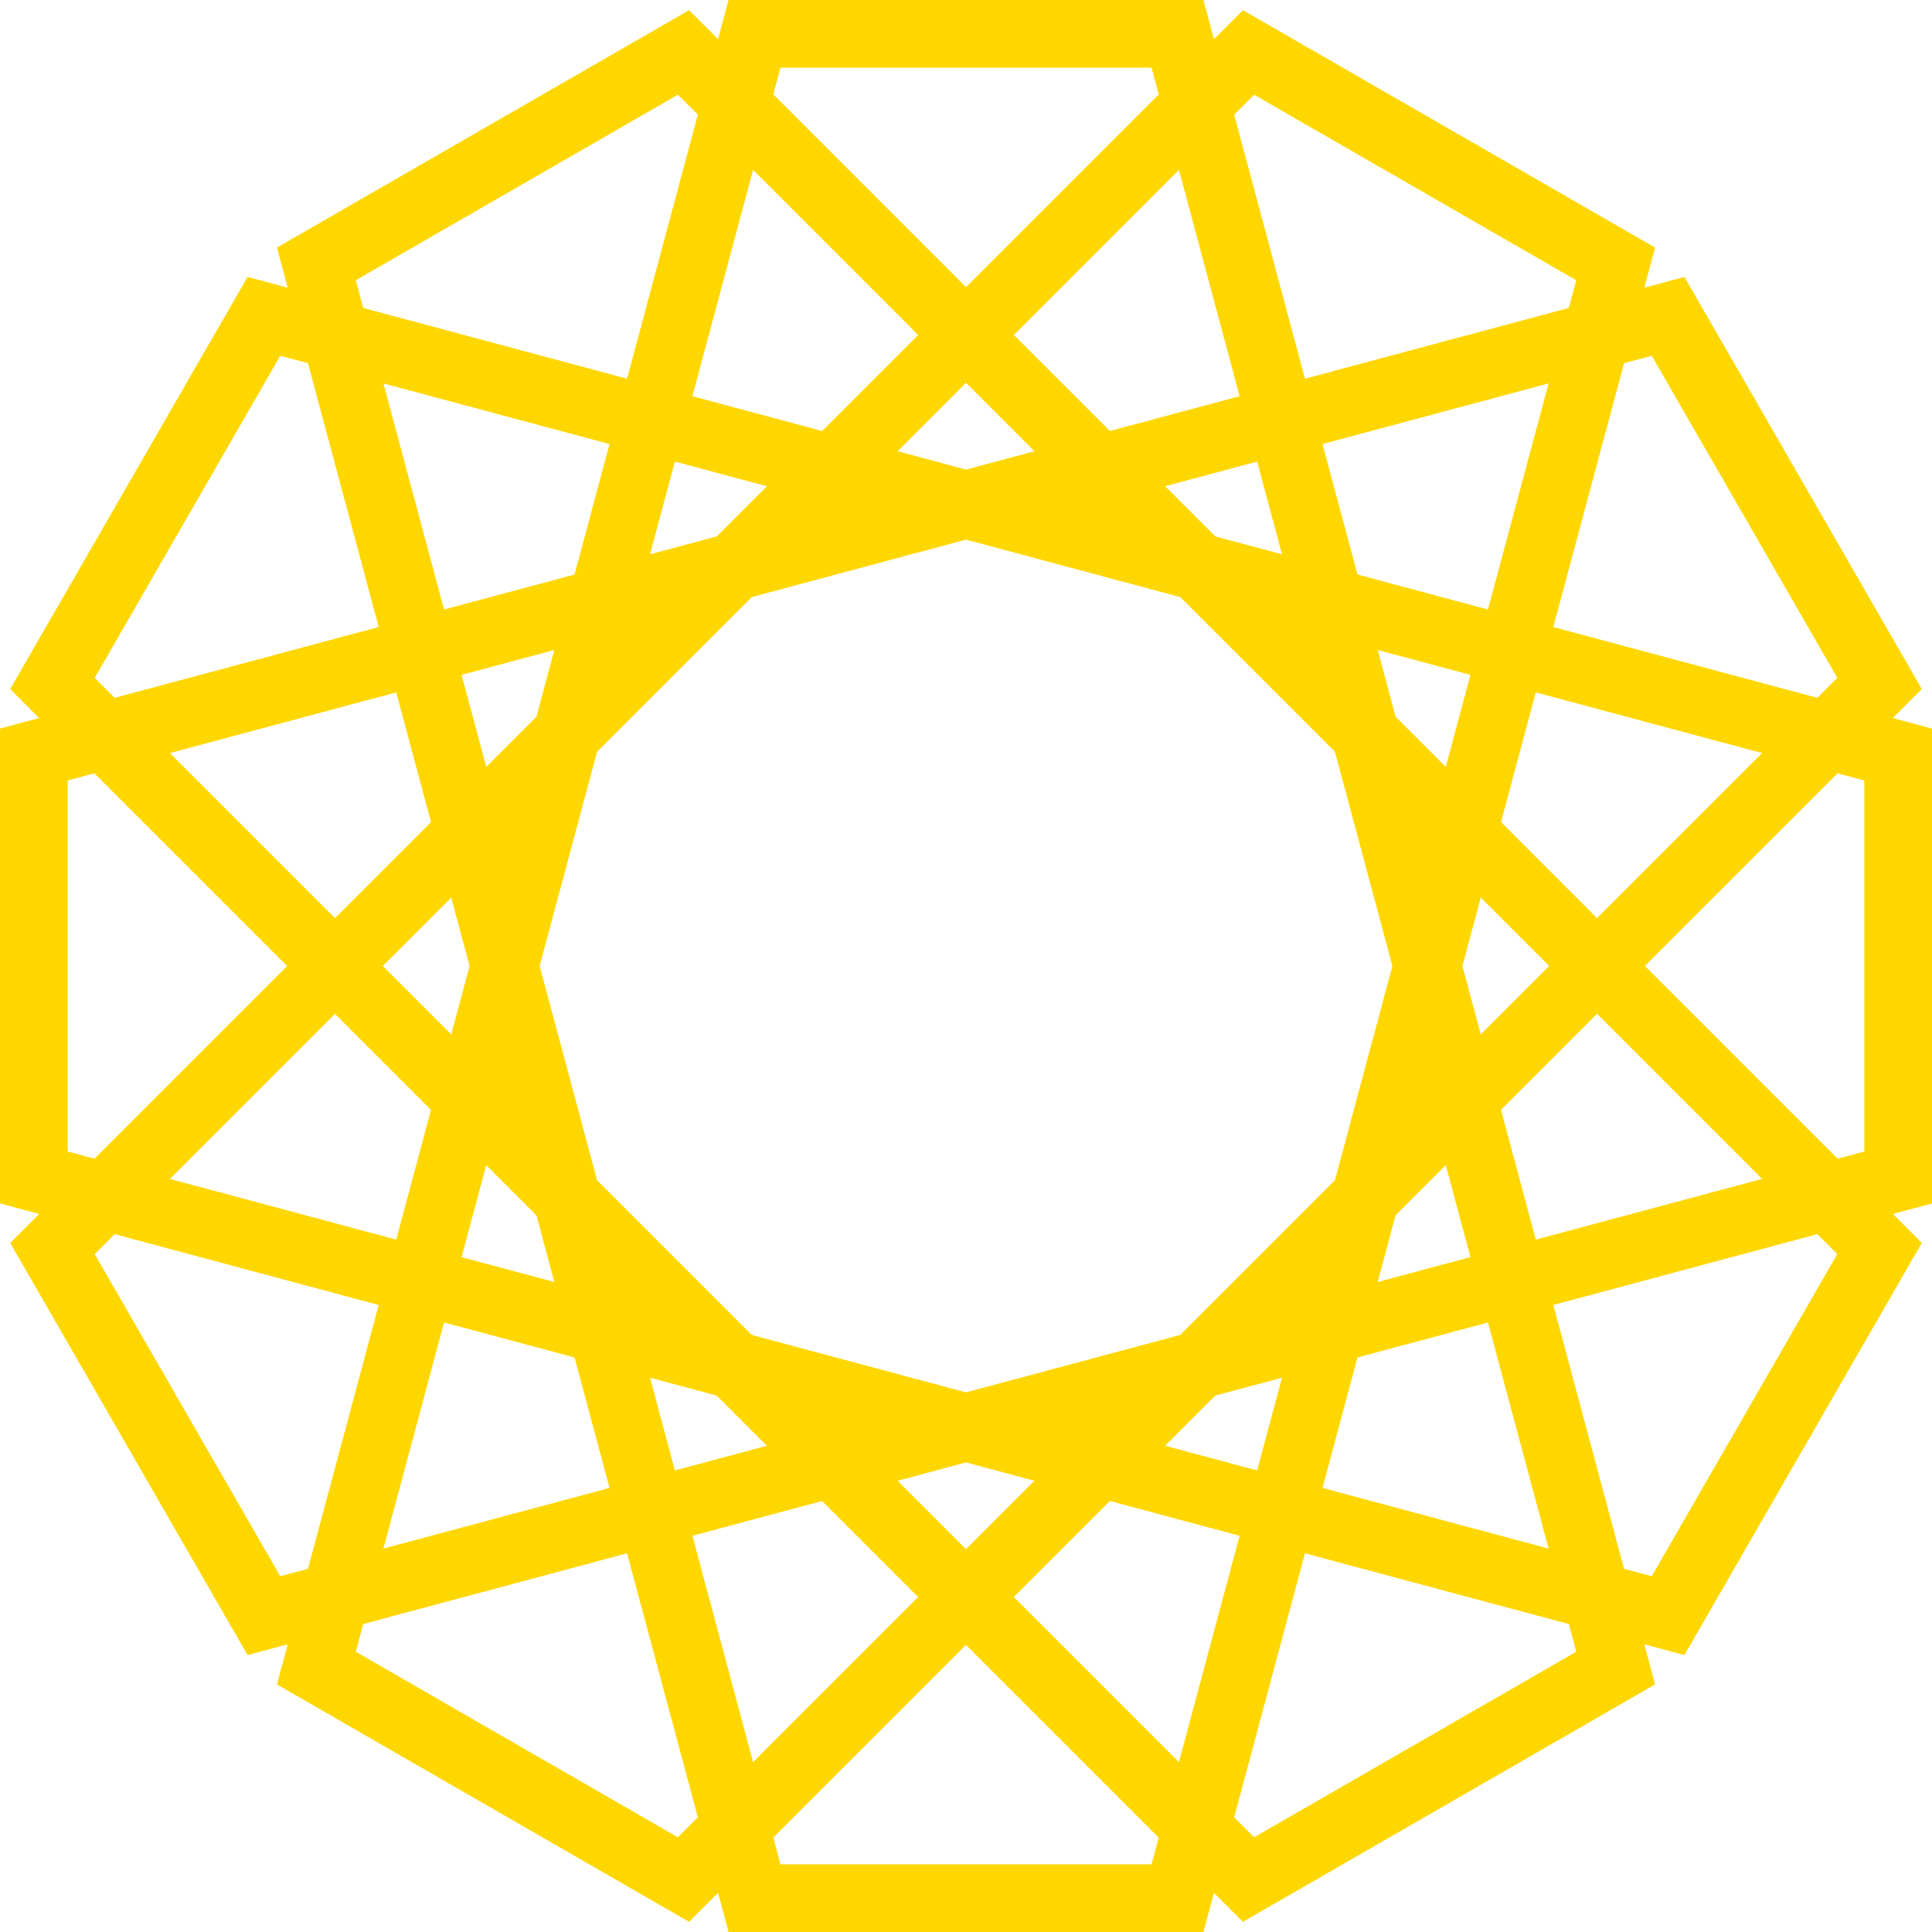
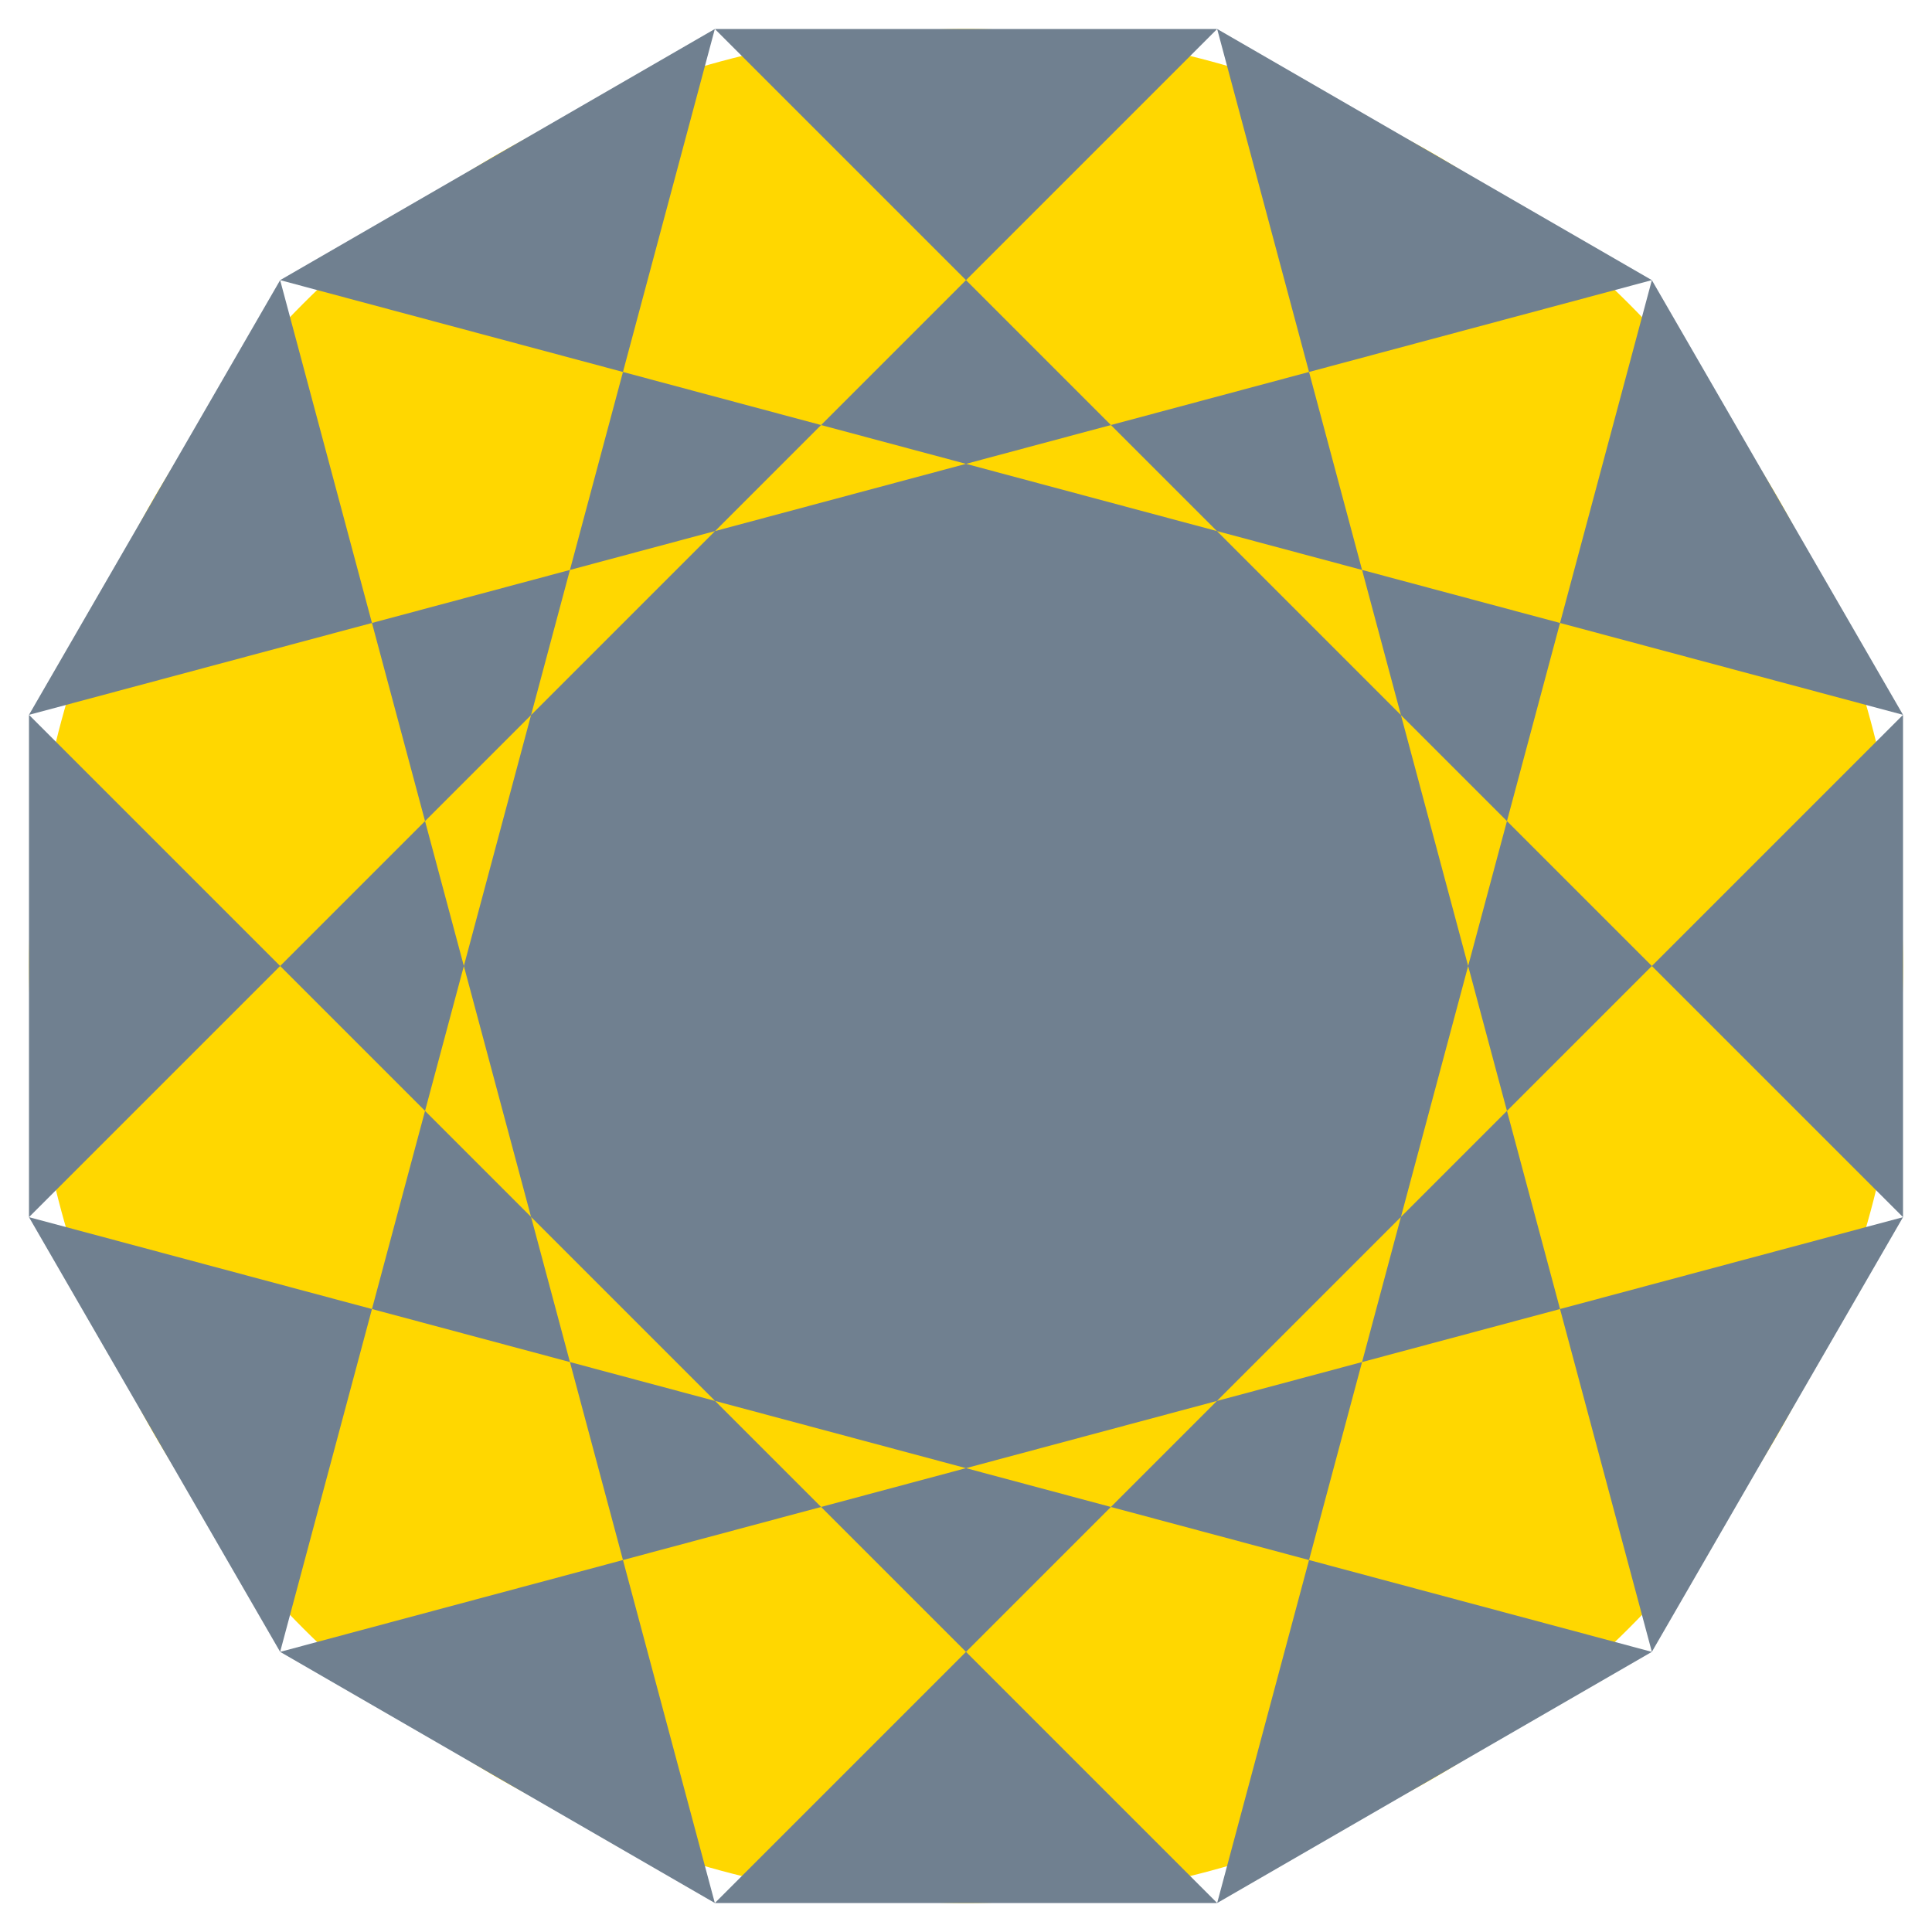
- <svg xmlns="http://www.w3.org/2000/svg" viewBox="-571 -571 1142 1142">
-   <polygon style="fill:transparent;stroke:gold;stroke-width:40;" points="   -125,-551   125,-551   384,415   167,540   -540,-167   -415,-384   551,-125   551,125   -415,384   -540,167   167,-540   384,-415   125,551   -125,551   -384,-415   -167,-540   540,167   415,384   -551,125   -551,-125   415,-384   540,-167   -167,540   -384,415  " />
+ <svg xmlns="http://www.w3.org/2000/svg" viewBox="-100 -100 200 200">
+   <circle cx="0" cy="0" r="97" fill="gold" />
+   <polygon style="fill:slategrey;fill-rule: evenodd;" points="-26,-97 26,-97 71,71 26,97 -97,-26 -71,-71 97,-26 97,26 -71,71 -97,26 26,-97 71,-71 26,97 -26,97 -71,-71 -26,-97 97,26 71,71 -97,26 -97,-26 71,-71 97,-26 -26,97 -71,71 " />
</svg>
